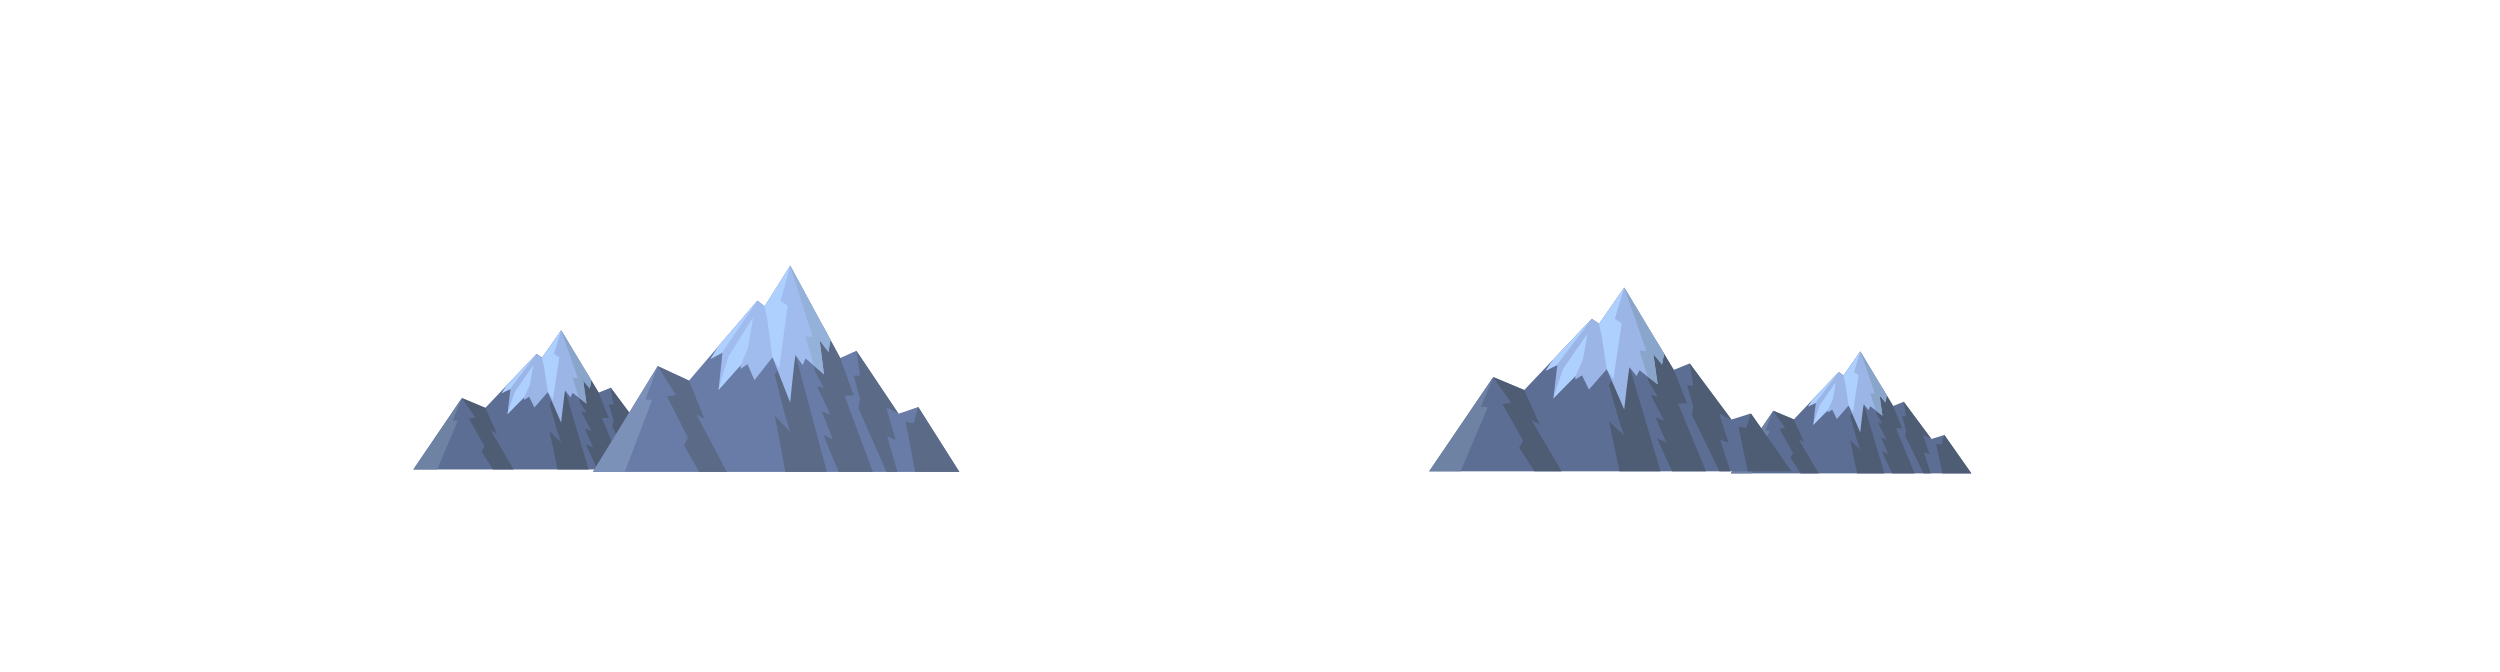
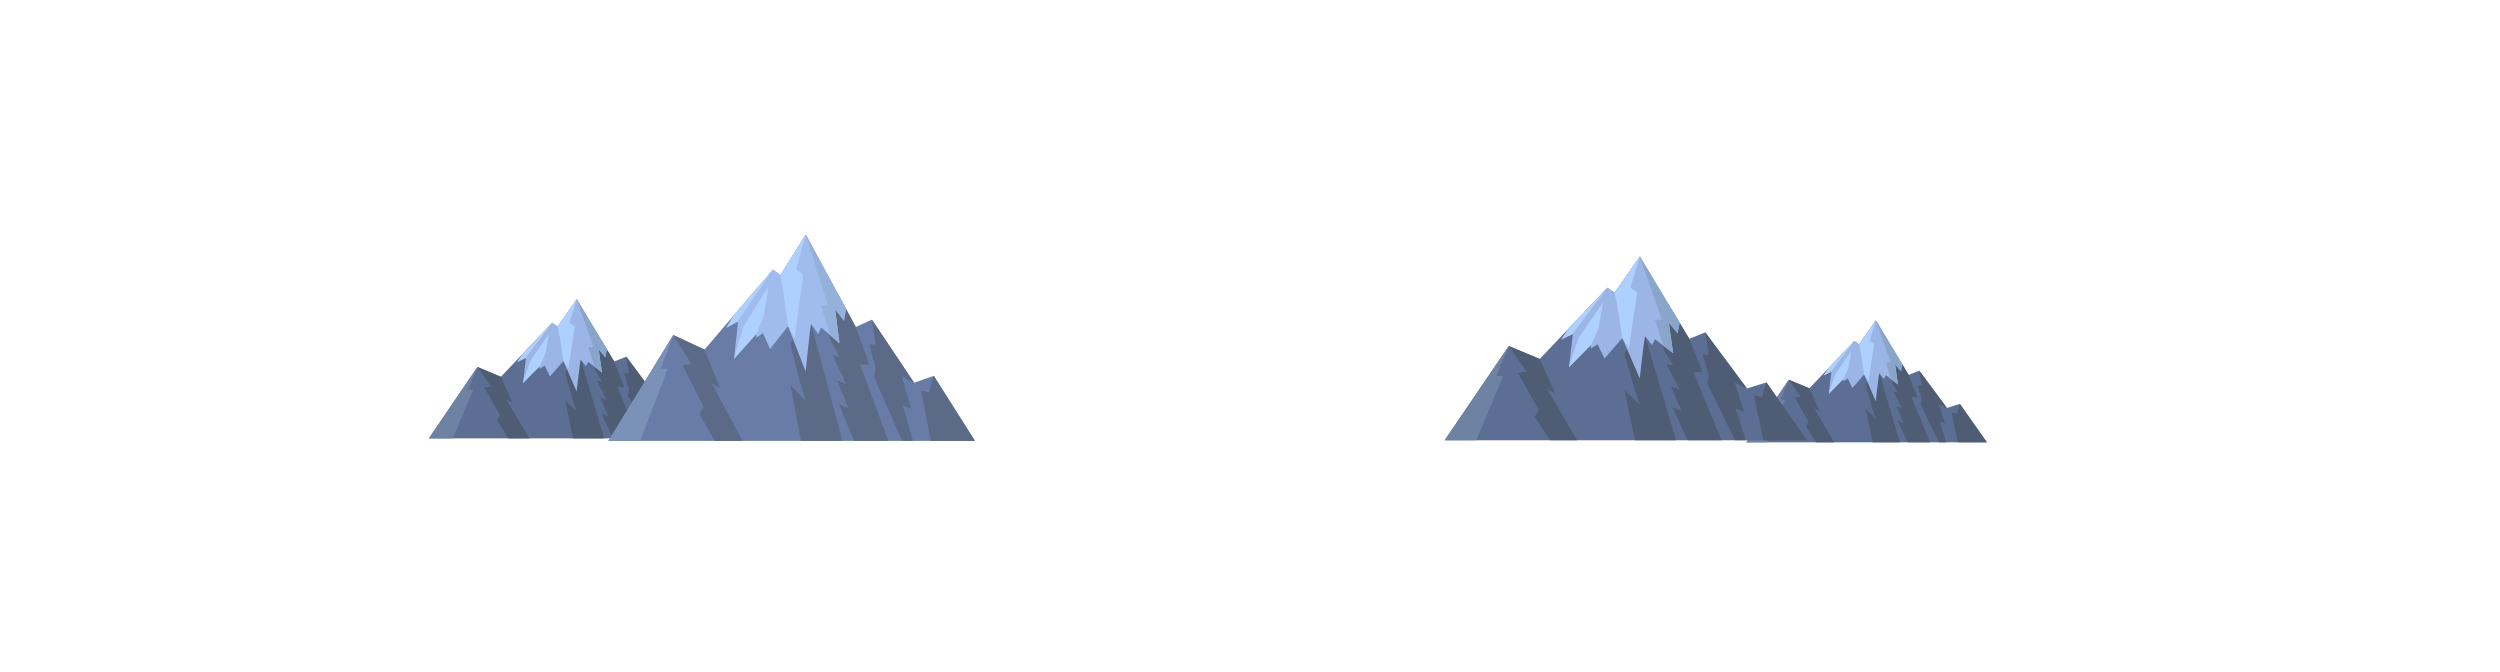
<svg xmlns="http://www.w3.org/2000/svg" id="mountains_back" data-name="mountains back" viewBox="0 0 4023 1080">
  <defs>
    <style>
      .cls-1 {
        fill: #9ab5e6;
      }

      .cls-2 {
        fill: #8aa5ca;
      }

      .cls-3 {
        fill: #94b1d9;
      }

      .cls-4 {
        fill: #aed0ff;
      }

      .cls-5 {
        fill: #a0bcee;
      }

      .cls-6 {
        fill: #7b91b7;
      }

      .cls-7 {
        fill: #5b6b87;
      }

      .cls-8 {
        fill: #6e82a4;
      }

      .cls-9 {
        fill: #697ca8;
      }

      .cls-10 {
        fill: #5d6e95;
      }

      .cls-11 {
        fill: #4e5c74;
      }
    </style>
  </defs>
  <g>
-     <polygon class="cls-10" points="2785.06 761.8 2853.55 661.07 2886.61 674.91 2958.92 598.79 2966.57 604.18 2993.58 565.5 3046.43 653.38 3063.45 646.46 3108.05 706.44 3128.81 699.94 3172.33 761.8 2785.06 761.8" />
-     <path class="cls-11" d="m3063.45,646.46l3.85,23.65h-6.6l6.6,22.14-1.55,8.93,29.52,60.61h11.65l-10.88-33.81,8.93,3.11s-10.88-32.24-9.71-31.08,12.78,6.42,12.78,6.42l-44.6-59.97Z" />
-     <polygon class="cls-11" points="3128.81 699.94 3123.89 715.56 3115.47 714.01 3125.57 761.8 3172.33 761.8 3128.81 699.94" />
-     <path class="cls-11" d="m3046.43,653.38l14.27,35.76h-9.71l29.91,72.65h-36.13s-17.09-36.14-15.93-35.36c1.17.78,9.71,4.43,9.71,4.43l-11.65-26.74,9.26,3.46-14.31-27.38,7.38,1.55-9.32-15.15-10.1-35.99s8.55,5.3,7.38,2.58c-1.17-2.72-3.88-17.87-3.88-17.87l15.04,7.99,18.07,30.06Z" />
-     <polygon class="cls-11" points="2977.2 669.33 2987.67 706.62 2993.49 723.72 2977.2 708.18 2988.45 761.8 3032.34 761.8 2995.83 639.03 2977.2 669.33" />
-     <path class="cls-1" d="m2917.87,642.01l-8.28,12.17,12.43-6.09-4.15,35.61s23.88-24.86,23.53-23.7c-.35,1.17,0,3.64,0,3.64l7.03-4.42,7.38,15.15,19.03-21.75,18.64,43.12s5.06-46.23,5.83-45.06c.78,1.17,7.38,9.32,7.38,9.32l3.09-6.22,19.44,15.08-4.66-32.57,9.32,11.27,2.27-11.27-42.58-70.81-27.01,38.68-7.65-5.38-41.06,43.22Z" />
-     <polygon class="cls-11" points="2853.55 661.07 2872.68 688.57 2863.39 689.92 2885.5 729.16 2881.23 736.54 2897.55 761.8 2926.68 761.8 2894.44 707.01 2902.98 711.43 2886.61 674.91 2853.55 661.07" />
-     <path class="cls-2" d="m3019.18,661.07c-1.05-.81-9.37-28.26-9.37-28.26l7.38.39-23.61-67.71,42.58,70.81-2.27,11.27-9.32-11.27,4.66,32.57-10.06-7.81Z" />
-     <polygon class="cls-4" points="2909.59 654.18 2922.02 648.1 2922.8 646.46 2958.92 598.79 2917.87 642.01 2909.59 654.18" />
-     <path class="cls-4" d="m2917.87,683.71c.32-2.76,10.37-31.47,10.37-31.47,0,0,26.42-38.85,26.03-36.9-.39,1.94-5.05,27.58-5.05,27.58l-7.81,17.09-23.53,23.7Z" />
-     <path class="cls-4" d="m2974.85,652.63l-5.44-35.44-2.84-13.01,27.01-38.68-10.19,33.29s7.77,4.5,7.38,5.67c-.39,1.17-8.93,59.19-8.93,59.19l-6.99-11.02Z" />
-     <path class="cls-8" d="m2853.55,661.07l-13.11,31.96s7.38-.39,6.99.78c-.39,1.17-28.75,67.99-28.75,67.99h-33.63l68.49-100.72Z" />
+     <polygon class="cls-10" points="2810.06 711.8 2878.55 611.07 2911.61 624.91 2983.92 548.79 2991.57 554.18 3018.58 515.5 3071.43 603.38 3088.45 596.46 3133.05 656.44 3153.81 649.94 3197.33 711.8 2810.06 711.8" />
+     <path class="cls-11" d="m3088.45,596.46l3.85,23.65h-6.6l6.6,22.14-1.55,8.93,29.52,60.61h11.65l-10.88-33.81,8.93,3.11s-10.88-32.24-9.71-31.08,12.78,6.42,12.78,6.42l-44.6-59.97Z" />
+     <polygon class="cls-11" points="3153.81 649.94 3148.89 665.56 3140.47 664.01 3150.57 711.8 3197.33 711.8 3153.81 649.94" />
+     <path class="cls-11" d="m3071.43,603.38l14.27,35.76h-9.71l29.91,72.65h-36.13s-17.09-36.14-15.93-35.36c1.17.78,9.71,4.43,9.71,4.43l-11.65-26.74,9.26,3.46-14.31-27.38,7.38,1.55-9.32-15.15-10.1-35.99s8.55,5.3,7.38,2.58c-1.17-2.72-3.88-17.87-3.88-17.87l15.04,7.99,18.07,30.06Z" />
+     <polygon class="cls-11" points="3002.2 619.33 3012.67 656.62 3018.49 673.72 3002.2 658.18 3013.45 711.8 3057.34 711.8 3020.83 589.03 3002.2 619.33" />
+     <path class="cls-1" d="m2942.87,592.01l-8.28,12.17,12.43-6.09-4.15,35.61s23.88-24.86,23.53-23.7c-.35,1.17,0,3.64,0,3.64l7.03-4.42,7.38,15.15,19.03-21.75,18.64,43.12s5.06-46.23,5.83-45.06c.78,1.17,7.38,9.32,7.38,9.32l3.09-6.22,19.44,15.08-4.66-32.57,9.32,11.27,2.27-11.27-42.58-70.81-27.01,38.68-7.65-5.38-41.06,43.22Z" />
+     <polygon class="cls-11" points="2878.55 611.07 2897.68 638.57 2888.39 639.92 2910.5 679.16 2906.23 686.54 2922.55 711.8 2951.68 711.8 2919.44 657.01 2927.98 661.43 2911.61 624.91 2878.55 611.07" />
+     <path class="cls-2" d="m3044.18,611.07c-1.05-.81-9.37-28.26-9.37-28.26l7.38.39-23.61-67.71,42.58,70.81-2.27,11.27-9.32-11.27,4.66,32.57-10.06-7.81Z" />
+     <polygon class="cls-4" points="2934.59 604.18 2947.02 598.1 2947.8 596.46 2983.92 548.79 2942.87 592.01 2934.59 604.18" />
+     <path class="cls-4" d="m2942.87,633.71c.32-2.76,10.37-31.47,10.37-31.47,0,0,26.42-38.85,26.03-36.9-.39,1.94-5.05,27.58-5.05,27.58l-7.81,17.09-23.53,23.7Z" />
+     <path class="cls-4" d="m2999.85,602.63l-5.44-35.44-2.84-13.01,27.01-38.68-10.19,33.29s7.77,4.5,7.38,5.67c-.39,1.17-8.93,59.19-8.93,59.19l-6.99-11.02Z" />
+     <path class="cls-8" d="m2878.55,611.07l-13.11,31.96s7.38-.39,6.99.78c-.39,1.17-28.75,67.99-28.75,67.99h-33.63l68.49-100.72Z" />
  </g>
  <g>
-     <polygon class="cls-10" points="665.11 755.5 743.26 640.56 780.99 656.35 863.51 569.49 872.24 575.63 903.06 531.5 963.36 631.79 982.79 623.89 1033.68 692.33 1057.37 684.91 1107.03 755.5 665.11 755.5" />
-     <path class="cls-11" d="m982.79,623.89l4.39,26.98h-7.54l7.54,25.27-1.77,10.2,33.69,69.16h13.3l-12.41-38.58,10.2,3.55s-12.41-36.79-11.08-35.46,14.58,7.32,14.58,7.32l-50.89-68.44Z" />
-     <polygon class="cls-11" points="1057.37 684.91 1051.76 702.74 1042.15 700.96 1053.68 755.5 1107.03 755.5 1057.37 684.91" />
-     <path class="cls-11" d="m963.36,631.79l16.29,40.81h-11.08l34.13,82.91h-41.23s-19.5-41.24-18.17-40.35c1.33.89,11.08,5.06,11.08,5.06l-13.3-30.51,10.56,3.95-16.33-31.25,8.42,1.77-10.64-17.29-11.53-41.07s9.75,6.05,8.42,2.95c-1.33-3.1-4.43-20.39-4.43-20.39l17.17,9.12,20.63,34.3Z" />
-     <polygon class="cls-11" points="884.36 649.99 896.31 692.54 902.95 712.05 884.36 694.31 897.2 755.5 947.29 755.5 905.62 615.41 884.36 649.99" />
-     <path class="cls-1" d="m816.66,618.81l-9.45,13.89,14.19-6.95-4.74,40.64s27.25-28.37,26.85-27.04c-.4,1.33,0,4.15,0,4.15l8.03-5.04,8.42,17.29,21.72-24.82,21.27,49.2s5.77-52.75,6.66-51.42c.89,1.33,8.42,10.64,8.42,10.64l3.53-7.09,22.18,17.21-5.32-37.16,10.64,12.86,2.58-12.86-48.59-80.81-30.82,44.13-8.73-6.14-46.85,49.31Z" />
-     <polygon class="cls-11" points="743.26 640.56 765.1 671.93 754.5 673.48 779.73 718.25 774.85 726.67 793.47 755.5 826.72 755.5 789.92 692.98 799.68 698.03 780.99 656.35 743.26 640.56" />
-     <path class="cls-2" d="m932.27,640.56c-1.2-.93-10.69-32.24-10.69-32.24l8.42.44-26.94-77.26,48.59,80.81-2.58,12.86-10.64-12.86,5.32,37.16-11.48-8.91Z" />
-     <polygon class="cls-4" points="807.21 632.7 821.4 625.75 822.28 623.89 863.51 569.49 816.66 618.81 807.21 632.7" />
-     <path class="cls-4" d="m816.66,666.39c.37-3.15,11.83-35.91,11.83-35.91,0,0,30.14-44.33,29.7-42.11-.44,2.22-5.76,31.47-5.76,31.47l-8.91,19.5-26.85,27.04Z" />
-     <path class="cls-4" d="m881.68,630.92l-6.21-40.44-3.24-14.85,30.82-44.13-11.62,37.99s8.87,5.14,8.42,6.47c-.44,1.33-10.2,67.54-10.2,67.54l-7.98-12.57Z" />
-     <path class="cls-8" d="m743.26,640.56l-14.96,36.47s8.42-.44,7.98.89c-.44,1.33-32.8,77.59-32.8,77.59h-38.38l78.16-114.94Z" />
+     <polygon class="cls-10" points="690.11 705.5 768.26 590.56 805.99 606.35 888.51 519.49 897.24 525.63 928.06 481.5 988.36 581.79 1007.79 573.89 1058.68 642.33 1082.37 634.91 1132.03 705.5 690.11 705.5" />
+     <path class="cls-11" d="m1007.79,573.89l4.39,26.98h-7.54l7.54,25.27-1.77,10.2,33.69,69.16h13.3l-12.41-38.58,10.2,3.55s-12.41-36.79-11.08-35.46,14.58,7.32,14.58,7.32l-50.89-68.44Z" />
+     <polygon class="cls-11" points="1082.37 634.91 1076.76 652.74 1067.15 650.96 1078.68 705.5 1132.03 705.5 1082.37 634.91" />
+     <path class="cls-11" d="m988.36,581.79l16.29,40.81h-11.08l34.13,82.91h-41.23s-19.5-41.24-18.17-40.35c1.33.89,11.08,5.06,11.08,5.06l-13.3-30.51,10.56,3.95-16.33-31.25,8.42,1.77-10.64-17.29-11.53-41.07s9.75,6.05,8.42,2.95c-1.33-3.1-4.43-20.39-4.43-20.39l17.17,9.12,20.63,34.3Z" />
+     <polygon class="cls-11" points="909.36 599.99 921.31 642.54 927.95 662.05 909.36 644.31 922.2 705.5 972.29 705.5 930.62 565.41 909.36 599.99" />
+     <path class="cls-1" d="m841.66,568.81l-9.45,13.89,14.19-6.95-4.74,40.64s27.25-28.37,26.85-27.04c-.4,1.33,0,4.15,0,4.15l8.03-5.04,8.42,17.29,21.72-24.82,21.27,49.2s5.77-52.75,6.66-51.42c.89,1.33,8.42,10.64,8.42,10.64l3.53-7.09,22.18,17.21-5.32-37.16,10.64,12.86,2.58-12.86-48.59-80.81-30.82,44.13-8.73-6.14-46.85,49.31Z" />
+     <polygon class="cls-11" points="768.26 590.56 790.1 621.93 779.5 623.48 804.73 668.25 799.85 676.67 818.47 705.5 851.72 705.5 814.92 642.98 824.68 648.03 805.99 606.35 768.26 590.56" />
+     <path class="cls-2" d="m957.27,590.56c-1.2-.93-10.69-32.24-10.69-32.24l8.42.44-26.94-77.26,48.59,80.81-2.58,12.86-10.64-12.86,5.32,37.16-11.48-8.91Z" />
+     <polygon class="cls-4" points="832.21 582.7 846.4 575.75 847.28 573.89 888.51 519.49 841.66 568.81 832.21 582.7" />
+     <path class="cls-4" d="m841.66,616.39c.37-3.15,11.83-35.91,11.83-35.91,0,0,30.14-44.33,29.7-42.11-.44,2.22-5.76,31.47-5.76,31.47l-8.91,19.5-26.85,27.04Z" />
+     <path class="cls-4" d="m906.68,580.92l-6.21-40.44-3.24-14.85,30.82-44.13-11.62,37.99s8.87,5.14,8.42,6.47c-.44,1.33-10.2,67.54-10.2,67.54l-7.98-12.57Z" />
+     <path class="cls-8" d="m768.26,590.56l-14.96,36.47s8.42-.44,7.98.89c-.44,1.33-32.8,77.59-32.8,77.59h-38.38l78.16-114.94Z" />
  </g>
  <g>
-     <polygon class="cls-10" points="2299.78 758.5 2402.93 606.81 2452.72 627.66 2561.62 513.02 2573.14 521.13 2613.81 462.88 2693.39 595.23 2719.04 584.81 2786.2 675.13 2817.46 665.34 2883 758.5 2299.78 758.5" />
-     <path class="cls-11" d="m2719.04,584.81l5.8,35.61h-9.95l9.95,33.35-2.34,13.46,44.46,91.28h17.55l-16.38-50.91,13.46,4.68s-16.38-48.56-14.63-46.8,19.24,9.66,19.24,9.66l-67.16-90.32Z" />
-     <polygon class="cls-11" points="2817.46 665.34 2810.06 688.87 2797.38 686.53 2812.59 758.5 2883 758.5 2817.46 665.34" />
-     <path class="cls-11" d="m2693.39,595.23l21.5,53.85h-14.63l45.05,109.41h-54.41s-25.74-54.42-23.99-53.25c1.76,1.17,14.63,6.67,14.63,6.67l-17.55-40.26,13.94,5.21-21.55-41.24,11.11,2.34-14.04-22.82-15.21-54.2s12.87,7.98,11.12,3.89c-1.75-4.1-5.85-26.91-5.85-26.91l22.66,12.03,27.22,45.27Z" />
-     <polygon class="cls-11" points="2589.14 619.25 2604.91 675.41 2613.68 701.15 2589.14 677.75 2606.08 758.5 2672.18 758.5 2617.19 573.62 2589.14 619.25" />
-     <path class="cls-1" d="m2499.79,578.1l-12.47,18.33,18.72-9.17-6.25,53.63s35.96-37.44,35.44-35.69c-.52,1.76,0,5.48,0,5.48l10.59-6.65,11.12,22.82,28.67-32.76,28.07,64.94s7.61-69.62,8.78-67.86c1.17,1.76,11.11,14.04,11.11,14.04l4.66-9.36,29.27,22.72-7.02-49.04,14.04,16.97,3.41-16.97-64.12-106.64-40.67,58.24-11.52-8.11-61.83,65.08Z" />
-     <polygon class="cls-11" points="2402.93 606.81 2431.75 648.22 2417.75 650.26 2451.05 709.34 2444.62 720.46 2469.19 758.5 2513.06 758.5 2464.51 676 2477.38 682.66 2452.72 627.66 2402.93 606.81" />
-     <path class="cls-2" d="m2652.36,606.81c-1.58-1.23-14.1-42.55-14.1-42.55l11.12.59-35.56-101.96,64.12,106.64-3.41,16.97-14.04-16.97,7.02,49.04-15.15-11.75Z" />
-     <polygon class="cls-4" points="2487.32 596.44 2506.04 587.27 2507.21 584.81 2561.62 513.02 2499.79 578.1 2487.32 596.44" />
-     <path class="cls-4" d="m2499.79,640.9c.48-4.15,15.61-47.39,15.61-47.39,0,0,39.78-58.5,39.2-55.58-.59,2.93-7.6,41.54-7.6,41.54l-11.76,25.74-35.44,35.69Z" />
-     <path class="cls-4" d="m2585.6,594.1l-8.19-53.37-4.27-19.6,40.67-58.24-15.34,50.14s11.7,6.78,11.12,8.53c-.59,1.75-13.46,89.14-13.46,89.14l-10.53-16.6Z" />
-     <path class="cls-8" d="m2402.93,606.81l-19.74,48.12s11.12-.59,10.53,1.17c-.59,1.75-43.29,102.39-43.29,102.39h-50.65l103.14-151.69Z" />
+     <polygon class="cls-10" points="2324.78 708.5 2427.93 556.81 2477.72 577.66 2586.62 463.02 2598.14 471.13 2638.81 412.88 2718.39 545.23 2744.04 534.81 2811.2 625.13 2842.46 615.34 2908 708.5 2324.78 708.5" />
+     <path class="cls-11" d="m2744.04,534.81l5.8,35.61h-9.95l9.95,33.35-2.34,13.46,44.46,91.28h17.55l-16.38-50.91,13.46,4.68s-16.38-48.56-14.63-46.8,19.24,9.66,19.24,9.66l-67.16-90.32Z" />
+     <polygon class="cls-11" points="2842.46 615.34 2835.06 638.87 2822.38 636.53 2837.59 708.5 2908 708.5 2842.46 615.34" />
+     <path class="cls-11" d="m2718.39,545.23l21.5,53.85h-14.63l45.05,109.41h-54.41s-25.74-54.42-23.99-53.25c1.76,1.17,14.63,6.67,14.63,6.67l-17.55-40.26,13.94,5.21-21.55-41.24,11.11,2.34-14.04-22.82-15.21-54.2s12.87,7.98,11.12,3.89c-1.75-4.1-5.85-26.91-5.85-26.91l22.66,12.03,27.22,45.27Z" />
+     <polygon class="cls-11" points="2614.14 569.25 2629.91 625.41 2638.68 651.15 2614.14 627.75 2631.08 708.5 2697.18 708.5 2642.19 523.62 2614.14 569.25" />
+     <path class="cls-1" d="m2524.79,528.1l-12.47,18.33,18.72-9.17-6.25,53.63s35.96-37.44,35.44-35.69c-.52,1.76,0,5.48,0,5.48l10.59-6.65,11.12,22.82,28.67-32.76,28.07,64.94s7.61-69.62,8.78-67.86c1.17,1.76,11.11,14.04,11.11,14.04l4.66-9.36,29.27,22.72-7.02-49.04,14.04,16.97,3.41-16.97-64.12-106.64-40.67,58.24-11.52-8.11-61.83,65.08Z" />
+     <polygon class="cls-11" points="2427.93 556.81 2456.75 598.22 2442.75 600.26 2476.05 659.34 2469.62 670.46 2494.19 708.5 2538.06 708.5 2489.51 626 2502.38 632.66 2477.72 577.66 2427.93 556.81" />
+     <path class="cls-2" d="m2677.36,556.81c-1.58-1.23-14.1-42.55-14.1-42.55l11.12.59-35.56-101.96,64.12,106.64-3.41,16.97-14.04-16.97,7.02,49.04-15.15-11.75Z" />
+     <polygon class="cls-4" points="2512.32 546.44 2531.04 537.27 2532.21 534.81 2586.62 463.02 2524.79 528.1 2512.32 546.44" />
+     <path class="cls-4" d="m2524.79,590.9c.48-4.15,15.61-47.39,15.61-47.39,0,0,39.78-58.5,39.2-55.58-.59,2.93-7.6,41.54-7.6,41.54l-11.76,25.74-35.44,35.69Z" />
+     <path class="cls-4" d="m2610.6,544.1l-8.19-53.37-4.27-19.6,40.67-58.24-15.34,50.14s11.7,6.78,11.12,8.53c-.59,1.75-13.46,89.14-13.46,89.14l-10.53-16.6Z" />
+     <path class="cls-8" d="m2427.93,556.81l-19.74,48.12s11.12-.59,10.53,1.17c-.59,1.75-43.29,102.39-43.29,102.39h-50.65l103.14-151.69Z" />
  </g>
  <g>
-     <polygon class="cls-9" points="954.06 759.46 1058.37 589.13 1108.72 612.53 1218.86 483.8 1230.51 492.91 1271.64 427.5 1352.12 576.12 1378.06 564.42 1445.98 665.84 1477.6 654.85 1543.88 759.46 954.06 759.46" />
-     <path class="cls-7" d="m1378.06,564.42l5.86,39.99h-10.06l10.06,37.45-2.37,15.11,44.96,102.5h17.75l-16.57-57.17,13.61,5.26s-16.57-54.53-14.79-52.55,19.46,10.85,19.46,10.85l-67.92-101.42Z" />
-     <polygon class="cls-7" points="1477.6 654.85 1470.11 681.27 1457.28 678.64 1472.67 759.46 1543.88 759.46 1477.6 654.85" />
-     <path class="cls-7" d="m1352.12,576.12l21.74,60.47h-14.79l45.56,122.87h-55.02s-26.03-61.11-24.26-59.8c1.78,1.31,14.79,7.49,14.79,7.49l-17.75-45.21,14.1,5.85-21.79-46.3,11.24,2.63-14.2-25.62-15.38-60.86s13.02,8.96,11.24,4.37c-1.77-4.6-5.92-30.22-5.92-30.22l22.91,13.51,27.53,50.83Z" />
-     <polygon class="cls-7" points="1246.69 603.09 1262.64 666.16 1271.5 695.07 1246.69 668.79 1263.82 759.46 1330.67 759.46 1275.06 551.85 1246.69 603.09" />
-     <path class="cls-5" d="m1156.33,556.89l-12.61,20.59,18.93-10.29-6.32,60.22s36.37-42.04,35.84-40.07c-.53,1.97,0,6.15,0,6.15l10.71-7.47,11.24,25.62,28.99-36.79,28.39,72.92s7.7-78.18,8.88-76.2c1.18,1.97,11.24,15.77,11.24,15.77l4.71-10.51,29.6,25.51-7.1-55.07,14.2,19.05,3.45-19.05-64.85-119.75-41.13,65.41-11.65-9.1-62.53,73.08Z" />
-     <polygon class="cls-7" points="1058.37 589.13 1087.51 635.62 1073.36 637.91 1107.04 704.26 1100.53 716.74 1125.38 759.46 1169.75 759.46 1120.65 666.82 1133.66 674.29 1108.72 612.53 1058.37 589.13" />
-     <path class="cls-3" d="m1310.62,589.13c-1.6-1.38-14.26-47.78-14.26-47.78l11.24.66-35.96-114.5,64.85,119.75-3.45,19.05-14.2-19.05,7.1,55.07-15.32-13.2Z" />
-     <polygon class="cls-4" points="1143.72 577.47 1162.65 567.18 1163.83 564.42 1218.86 483.8 1156.33 556.89 1143.72 577.47" />
-     <path class="cls-4" d="m1156.33,627.4c.49-4.66,15.79-53.21,15.79-53.21,0,0,40.23-65.69,39.64-62.41-.59,3.28-7.69,46.64-7.69,46.64l-11.89,28.91-35.84,40.07Z" />
-     <path class="cls-4" d="m1243.11,574.85l-8.28-59.93-4.32-22.01,41.13-65.41-15.51,56.3s11.83,7.61,11.24,9.58c-.59,1.97-13.61,100.1-13.61,100.1l-10.65-18.64Z" />
-     <path class="cls-6" d="m1058.37,589.13l-19.96,54.04s11.24-.66,10.65,1.31c-.59,1.97-43.78,114.98-43.78,114.98h-51.22l104.31-170.34Z" />
+     <polygon class="cls-9" points="979.06 709.46 1083.37 539.13 1133.72 562.53 1243.86 433.8 1255.51 442.91 1296.64 377.5 1377.12 526.12 1403.06 514.42 1470.98 615.84 1502.6 604.85 1568.88 709.46 979.06 709.46" />
+     <path class="cls-7" d="m1403.06,514.42l5.86,39.99h-10.06l10.06,37.45-2.37,15.11,44.96,102.5h17.75l-16.57-57.17,13.61,5.26s-16.57-54.53-14.79-52.55,19.46,10.85,19.46,10.85l-67.92-101.42Z" />
+     <polygon class="cls-7" points="1502.6 604.85 1495.11 631.27 1482.28 628.64 1497.67 709.46 1568.88 709.46 1502.6 604.85" />
+     <path class="cls-7" d="m1377.12,526.12l21.74,60.47h-14.79l45.56,122.87h-55.02s-26.03-61.11-24.26-59.8c1.78,1.31,14.79,7.49,14.79,7.49l-17.75-45.21,14.1,5.85-21.79-46.3,11.24,2.63-14.2-25.62-15.38-60.86s13.02,8.96,11.24,4.37c-1.77-4.6-5.92-30.22-5.92-30.22l22.91,13.51,27.53,50.83Z" />
+     <polygon class="cls-7" points="1271.69 553.09 1287.64 616.16 1296.5 645.07 1271.69 618.79 1288.82 709.46 1355.67 709.46 1300.06 501.85 1271.69 553.09" />
+     <path class="cls-5" d="m1181.33,506.89l-12.61,20.59,18.93-10.29-6.32,60.22s36.37-42.04,35.84-40.07c-.53,1.97,0,6.15,0,6.15l10.71-7.47,11.24,25.62,28.99-36.79,28.39,72.92s7.7-78.18,8.88-76.2c1.18,1.97,11.24,15.77,11.24,15.77l4.71-10.51,29.6,25.51-7.1-55.07,14.2,19.05,3.45-19.05-64.85-119.75-41.13,65.41-11.65-9.1-62.53,73.08Z" />
+     <polygon class="cls-7" points="1083.37 539.13 1112.51 585.62 1098.36 587.91 1132.04 654.26 1125.53 666.74 1150.38 709.46 1194.75 709.46 1145.65 616.82 1158.66 624.29 1133.72 562.53 1083.37 539.13" />
+     <path class="cls-3" d="m1335.62,539.13c-1.6-1.38-14.26-47.78-14.26-47.78l11.24.66-35.96-114.5,64.85,119.75-3.45,19.05-14.2-19.05,7.1,55.07-15.32-13.2Z" />
+     <polygon class="cls-4" points="1168.72 527.47 1187.65 517.18 1188.83 514.42 1243.86 433.8 1181.33 506.89 1168.72 527.47" />
+     <path class="cls-4" d="m1181.33,577.4c.49-4.66,15.79-53.21,15.79-53.21,0,0,40.23-65.69,39.64-62.41-.59,3.28-7.69,46.64-7.69,46.64l-11.89,28.91-35.84,40.07Z" />
+     <path class="cls-4" d="m1268.11,524.85l-8.28-59.93-4.32-22.01,41.13-65.41-15.51,56.3s11.83,7.61,11.24,9.58c-.59,1.97-13.61,100.1-13.61,100.1l-10.65-18.64Z" />
+     <path class="cls-6" d="m1083.37,539.13l-19.96,54.04s11.24-.66,10.65,1.31c-.59,1.97-43.78,114.98-43.78,114.98h-51.22l104.31-170.34Z" />
  </g>
</svg>
